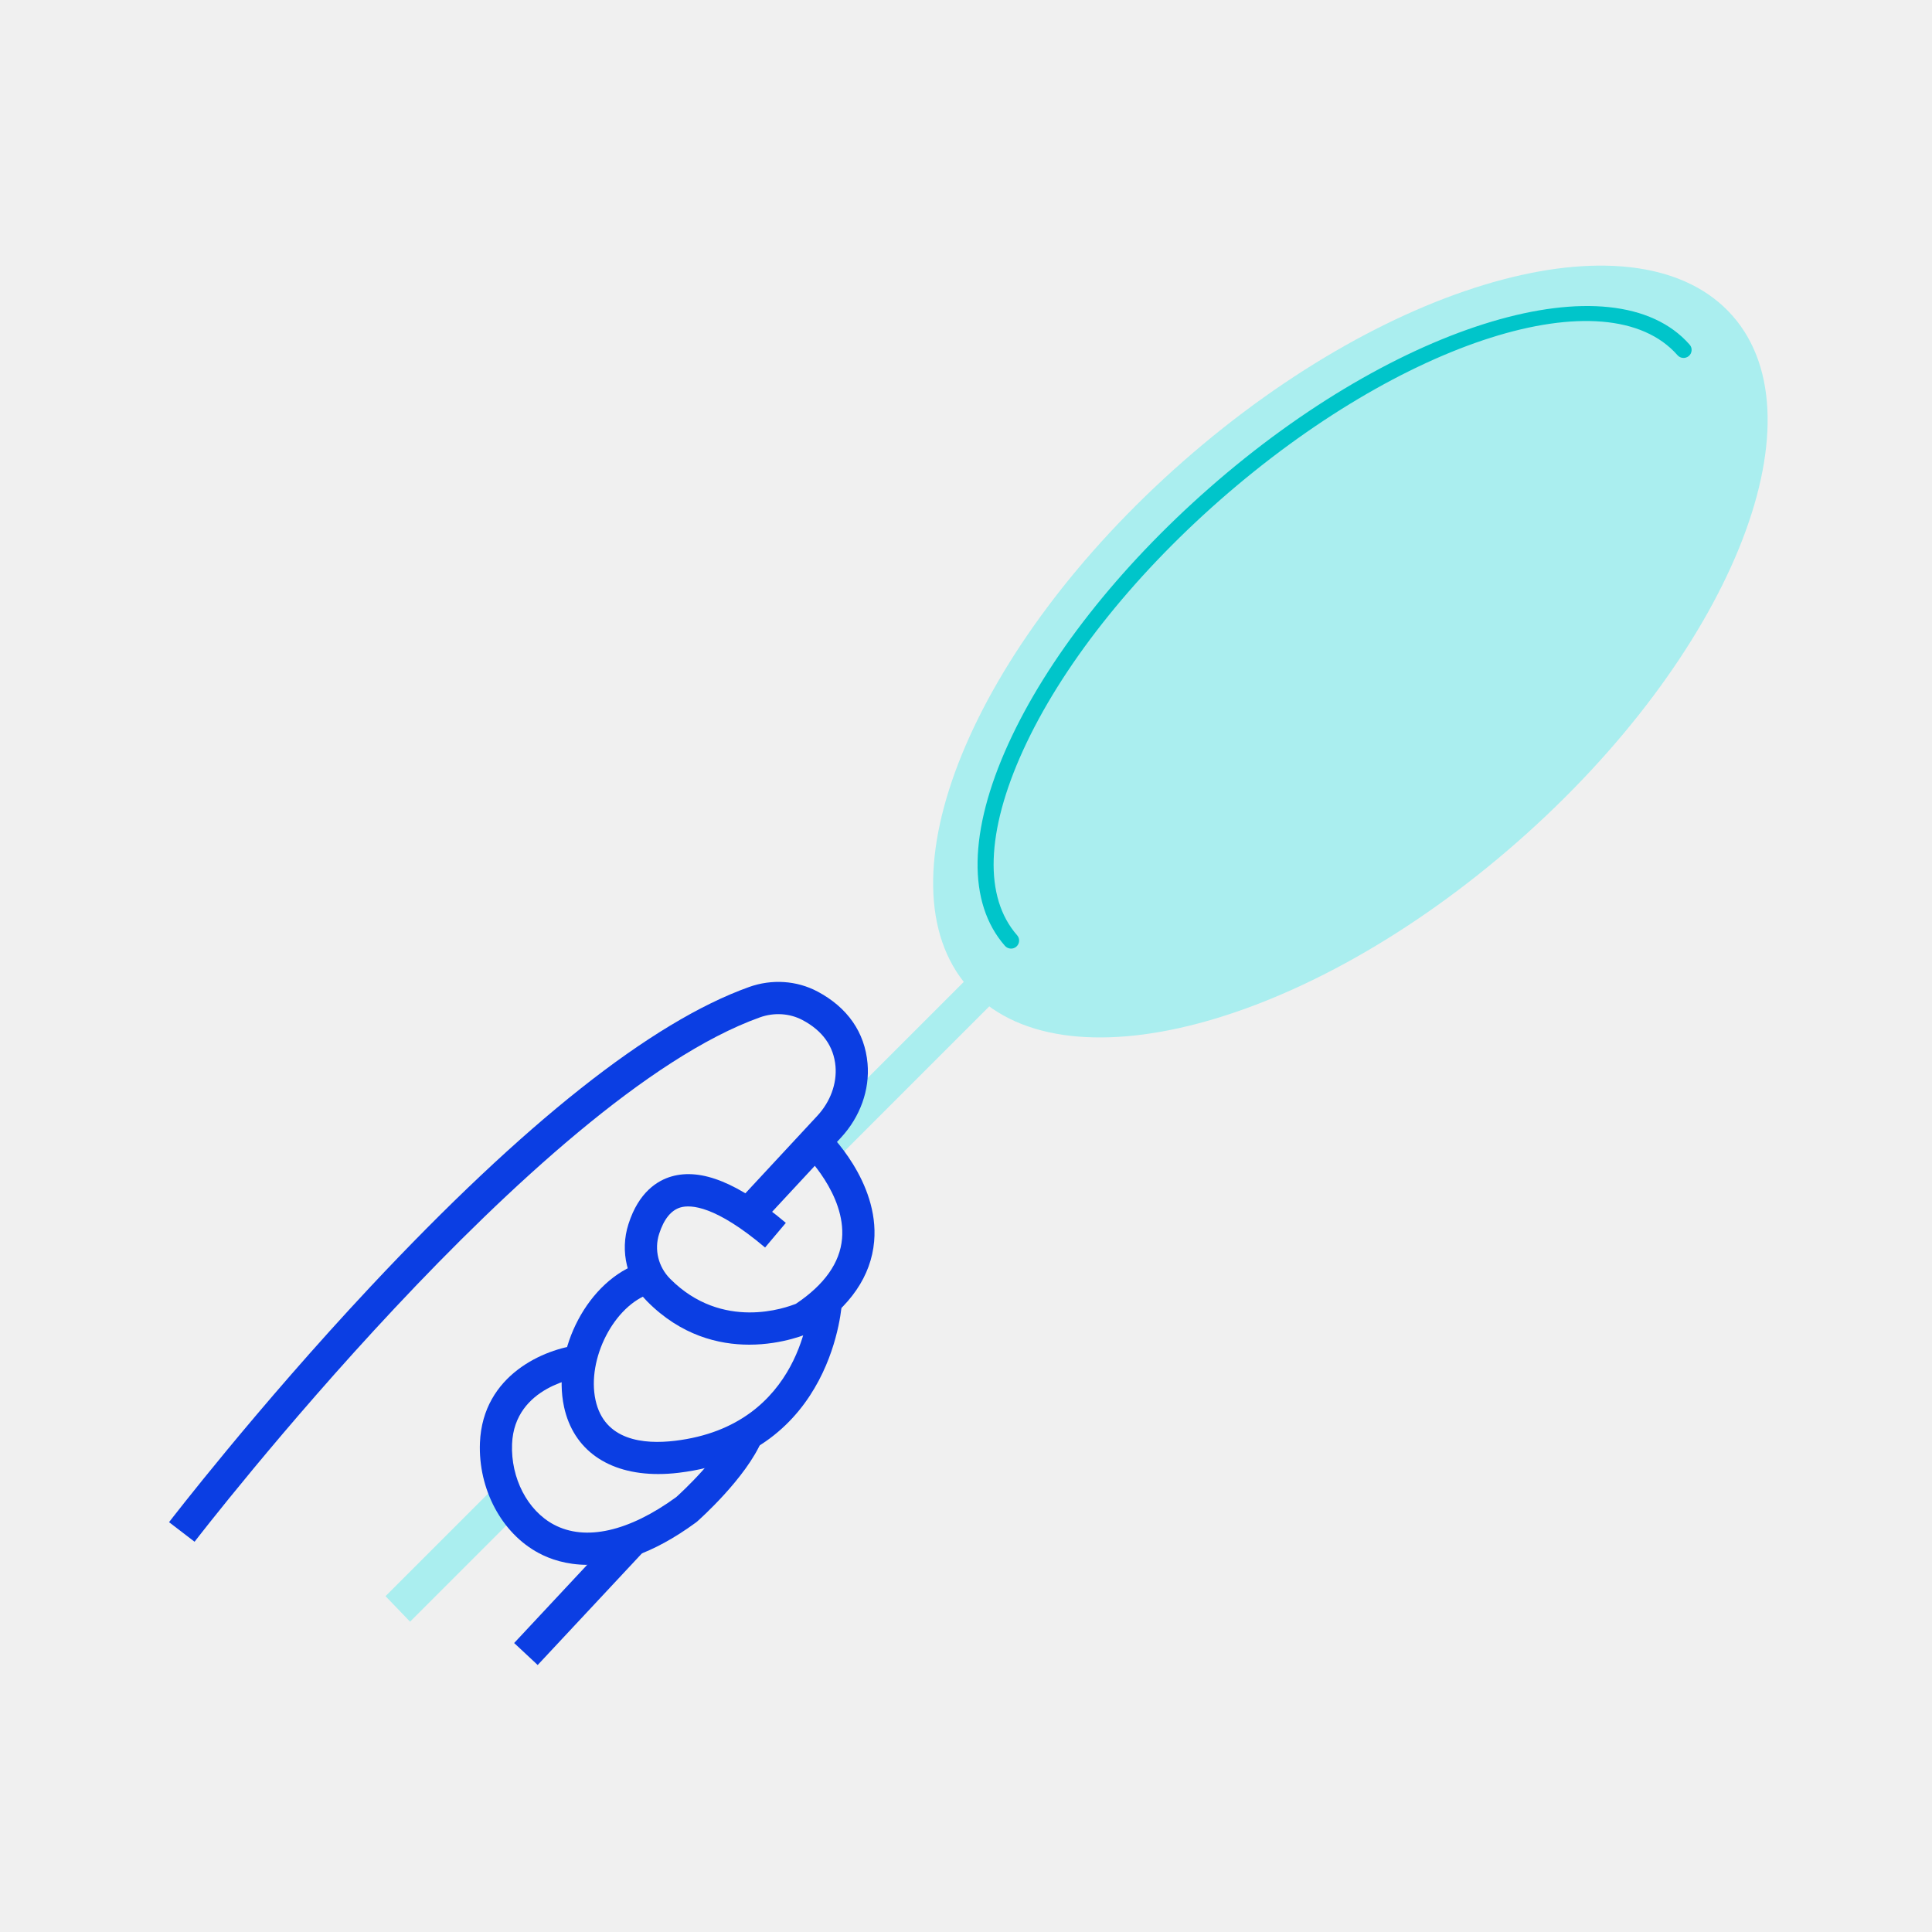
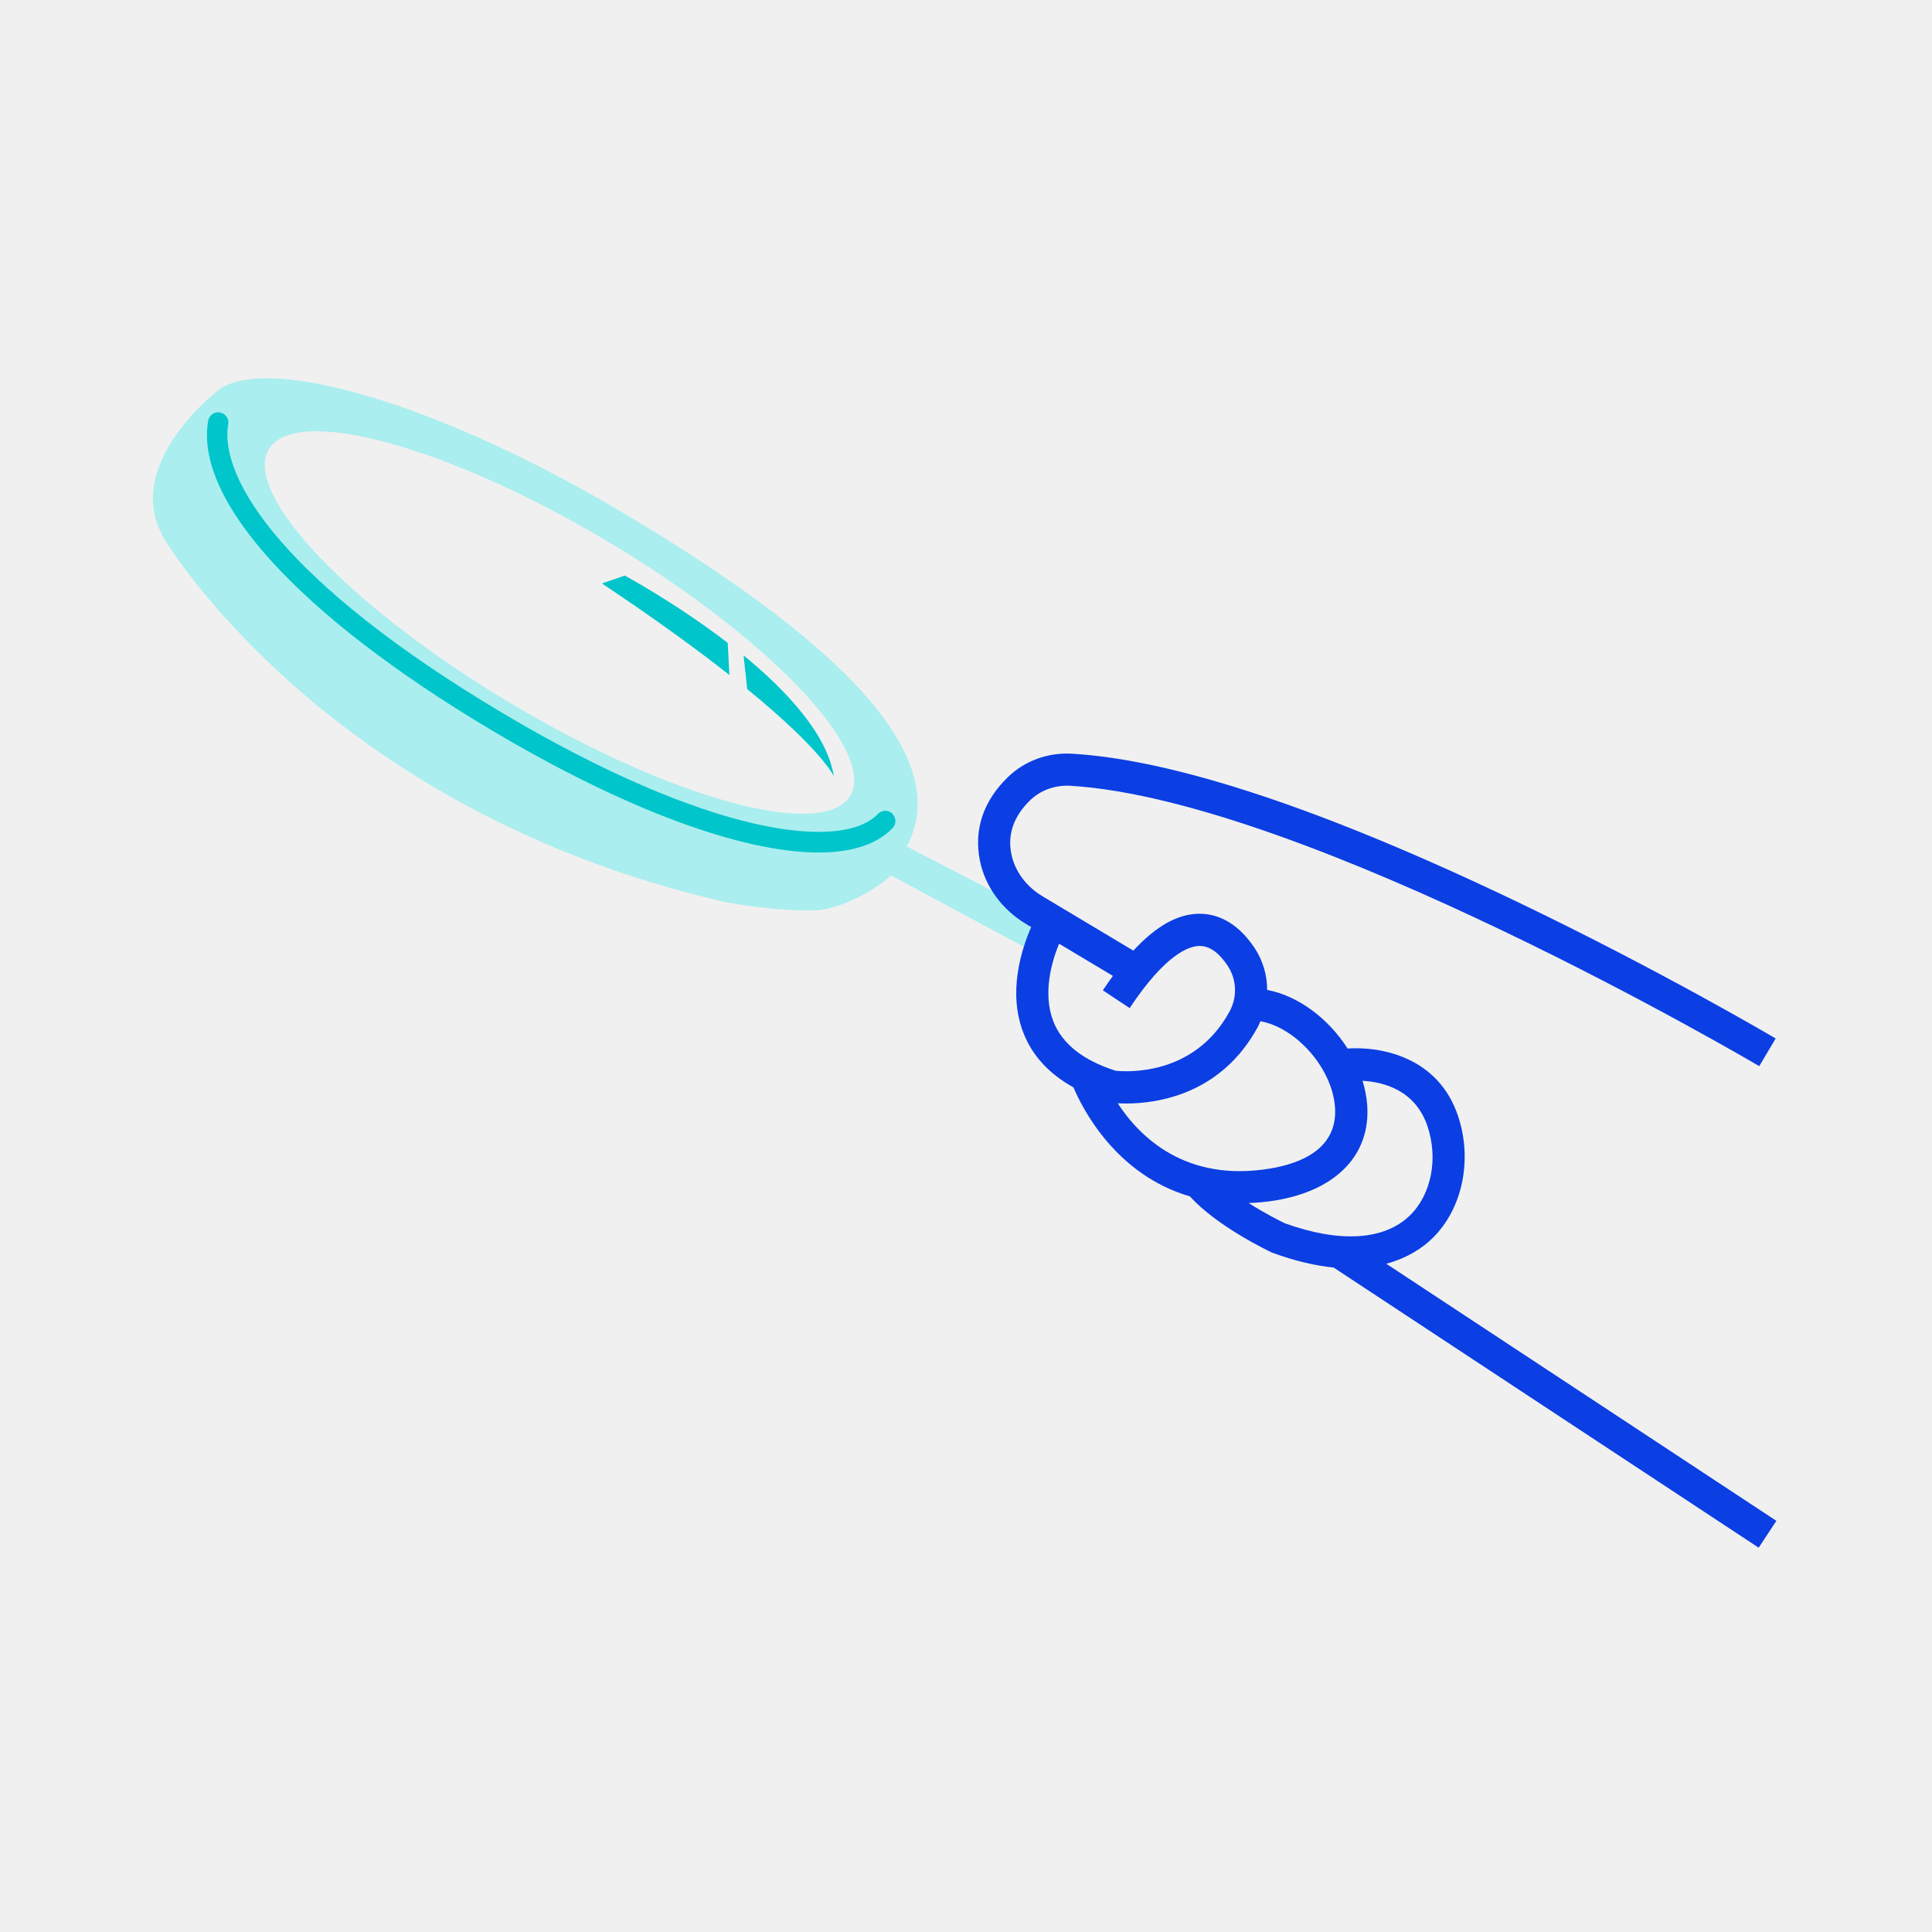
- <svg xmlns="http://www.w3.org/2000/svg" viewBox="0 0 240 240" fill="none">
-   <g clip-path="url(#clip0_4868_9685)">
-     <path d="M47.89 198.28L61.7 184.47L64.81 187.58L50.94 201.45" fill="#AAEEEF" />
-     <path d="M127.47 114.228L101.258 140.44L104.362 143.544L130.574 117.332L127.47 114.228Z" fill="#AAEEEF" />
-     <path d="M24.17 191.52L21 189.09C21.11 188.95 31.88 174.94 46 159.86C65.09 139.48 80.92 126.95 93.05 122.61C95.87 121.6 98.97 121.8 101.55 123.17C105.28 125.15 107.43 128.24 107.77 132.11C108.06 135.39 106.85 138.75 104.46 141.33L94.99 151.53L92.06 148.81L101.53 138.61C103.15 136.86 103.97 134.62 103.79 132.46C103.57 129.98 102.19 128.04 99.68 126.71C98.09 125.87 96.16 125.75 94.4 126.38C66.75 136.27 24.6 190.97 24.17 191.52Z" fill="#0B3EE3" />
-     <path d="M93.07 167.04C89.28 167.04 84.61 165.91 80.41 161.68C77.88 159.14 76.98 155.45 78.07 152.06C79.34 148.07 81.69 146.64 83.43 146.14C87.13 145.08 91.77 146.97 97.62 151.91L95.04 154.97C88.9 149.78 85.82 149.62 84.54 149.99C83.37 150.33 82.47 151.44 81.88 153.28C81.25 155.24 81.78 157.38 83.25 158.86C89.74 165.39 97.72 162.43 98.89 161.95C102.42 159.58 104.34 156.86 104.6 153.88C105.09 148.36 99.93 143.35 99.88 143.3L102.64 140.4C102.91 140.66 109.24 146.76 108.59 154.21C108.21 158.51 105.65 162.27 100.95 165.38L100.68 165.53C100.44 165.64 97.29 167.04 93.08 167.04H93.07Z" fill="#0B3EE3" />
-     <path d="M81.76 183.11C75.53 183.11 71.23 180.1 70.07 174.78C68.52 167.65 73.14 158.95 79.59 156.88L80.81 160.69C76.31 162.13 72.86 168.81 73.98 173.93C75.07 178.95 79.95 179.45 83.85 178.98C99.73 177.08 100.57 162.12 100.6 161.48L104.6 161.64C104.6 161.83 103.65 180.64 84.33 182.95C83.44 183.06 82.59 183.11 81.77 183.11H81.76Z" fill="#0B3EE3" />
-     <path d="M73.01 194.39C70.33 194.39 68.29 193.66 66.93 192.93C62.32 190.48 59.39 184.97 59.62 179.22C59.97 170.7 67.77 167.56 71.85 167.09L72.31 171.06C71.97 171.1 63.9 172.17 63.61 179.38C63.44 183.62 65.53 187.65 68.8 189.39C72.72 191.48 78.12 190.26 84.01 185.97C84.62 185.42 89.46 180.98 90.98 177.35L94.67 178.89C92.7 183.6 86.84 188.8 86.59 189.02L86.45 189.13C80.96 193.16 76.45 194.37 72.99 194.37L73.01 194.39Z" fill="#0B3EE3" />
-     <path d="M77.082 189.953L63.869 204.103L66.793 206.833L80.006 192.684L77.082 189.953Z" fill="#0B3EE3" />
-     <path d="M188.508 104.574C214.731 81.545 226.694 52.293 215.229 39.238C203.763 26.183 173.212 34.268 146.989 57.297C120.767 80.326 108.804 109.577 120.269 122.632C131.734 135.688 162.286 127.602 188.508 104.574Z" fill="#AAEEEF" />
-     <path d="M125.59 117.84C125.31 117.84 125.04 117.72 124.84 117.5C120.16 112.17 120.31 103.26 125.26 92.4C130.09 81.8 138.96 70.51 150.22 60.62C173.66 40.03 200.43 32.04 209.89 42.81C210.26 43.22 210.21 43.86 209.8 44.22C209.38 44.58 208.75 44.54 208.39 44.13C199.66 34.19 174.16 42.27 151.54 62.13C140.49 71.84 131.8 82.88 127.08 93.23C122.48 103.33 122.22 111.48 126.35 116.18C126.72 116.59 126.67 117.23 126.26 117.59C126.07 117.76 125.83 117.84 125.6 117.84H125.59Z" fill="#00C5CA" />
+ <svg xmlns="http://www.w3.org/2000/svg" fill="none" viewBox="0 0 240 240">
+   <g clip-path="url(#a)">
+     <path fill="#AAEEEF" d="m130.52 114.42-17.87-9.26c6.38-12.06-10.88-26.94-35.09-41.36-22.38-13.34-43.64-19.74-50.21-15.51l.03-.03s-12.49 9.33-6.97 18.68c0 0 19.82 33.68 69.66 45.11 0 0 5.73 1.16 11.14 1.04 2.92-.07 7.45-2.38 9.46-4.36l17.75 9.55 2.11-3.85-.01-.01Zm-24.91-15.57c-3.31 5.56-22.17.43-42.11-11.45-19.94-11.88-33.42-26.02-30.11-31.58 3.31-5.56 22.17-.43 42.11 11.45 19.94 11.88 33.43 26.03 30.11 31.59v-.01Z" />
+     <path fill="#00C5CA" d="M110.85 101.07c-.5-.48-1.3-.47-1.79.04-4.48 4.67-21.04 2.71-46.8-12.63C35.46 72.5 27.17 59.52 28.35 52.7a1.26 1.26 0 0 0-1.03-1.46c-.68-.12-1.34.34-1.46 1.03-1.72 9.91 11.41 24.26 35.11 38.38 16.64 9.92 31.22 15.25 40.71 15.25 4.09 0 7.24-.99 9.2-3.03.48-.5.47-1.3-.04-1.79l.01-.01ZM90.41 79.87c-6.44-4.95-12.8-8.37-12.8-8.37l-2.83.98c6.71 4.48 11.86 8.24 15.83 11.37l-.21-3.97.01-.01ZM103.58 96.43c-.82-5.2-5.82-10.59-11.21-15.01l.45 4.18c9.38 7.66 10.76 10.83 10.76 10.83Z" />
+     <path fill="#0B3EE3" d="m220.66 188.92-48.45-31.93c2.73-.74 4.59-2.05 5.73-3.17 3.74-3.65 5.01-9.75 3.18-15.2-2.43-7.23-9.39-8.65-13.72-8.37-2.35-3.69-6.09-6.54-9.99-7.28 0-1.84-.53-3.68-1.6-5.27-2.33-3.46-4.97-4.19-6.78-4.19H149c-2.67 0-5.38 1.52-8.21 4.58l-11.27-6.74c-2.05-1.22-3.46-3.14-3.89-5.27-.49-2.45.3-4.69 2.34-6.67 1.29-1.25 3.1-1.9 4.98-1.8 29.4 1.77 85.04 34.5 85.59 34.83l2.04-3.44c-.14-.08-14.34-8.46-32.06-16.95-23.92-11.46-42.53-17.66-55.33-18.42-3.01-.18-5.91.88-8 2.92-3.03 2.94-4.23 6.51-3.47 10.32.64 3.23 2.74 6.12 5.76 7.92l.62.37c-1.19 2.71-2.94 8.09-.97 13.14 1.1 2.84 3.2 5.1 6.22 6.78 1.08 2.56 5.23 10.85 14.47 13.54 3.37 3.75 9.87 6.83 10.15 6.96l.17.07c2.84 1.03 5.34 1.59 7.53 1.81l52.8 34.8 2.2-3.34h-.01Zm-89.81-62.05c-1.35-3.45-.21-7.39.71-9.64l6.69 4c-.41.57-.83 1.16-1.25 1.79l3.33 2.21c4.45-6.7 7.35-7.71 8.69-7.72 1.22 0 2.38.81 3.46 2.42a5.514 5.514 0 0 1 .25 5.74c-4.41 8.09-12.92 7.47-14.15 7.34-4.05-1.29-6.65-3.36-7.74-6.15l.01.01Zm8 10.18c.3.02.66.03 1.07.03 3.76 0 11.74-1.07 16.32-9.49.13-.24.23-.48.33-.73 4.43.79 8.93 5.83 9.27 10.69.35 5.13-4.19 6.97-8.06 7.61-10.51 1.75-16.23-3.95-18.94-8.12l.01.01Zm16.28 12.4c1.07-.05 2.16-.14 3.32-.33 7.56-1.25 11.82-5.68 11.39-11.83-.07-1.02-.28-2.04-.58-3.03 2.65.15 6.56 1.17 8.07 5.65 1.35 4.02.48 8.47-2.18 11.07-3.18 3.1-8.71 3.45-15.57.97-.41-.2-2.36-1.16-4.45-2.49v-.01Z" />
  </g>
  <defs>
-     <clipPath id="clip0_4868_9685">
-       <rect width="198.59" height="173.84" fill="white" transform="translate(21 33)" />
+     <clipPath id="a">
+       <path fill="#fff" d="M19 47h201.66v145.26H19z" />
    </clipPath>
  </defs>
</svg>
